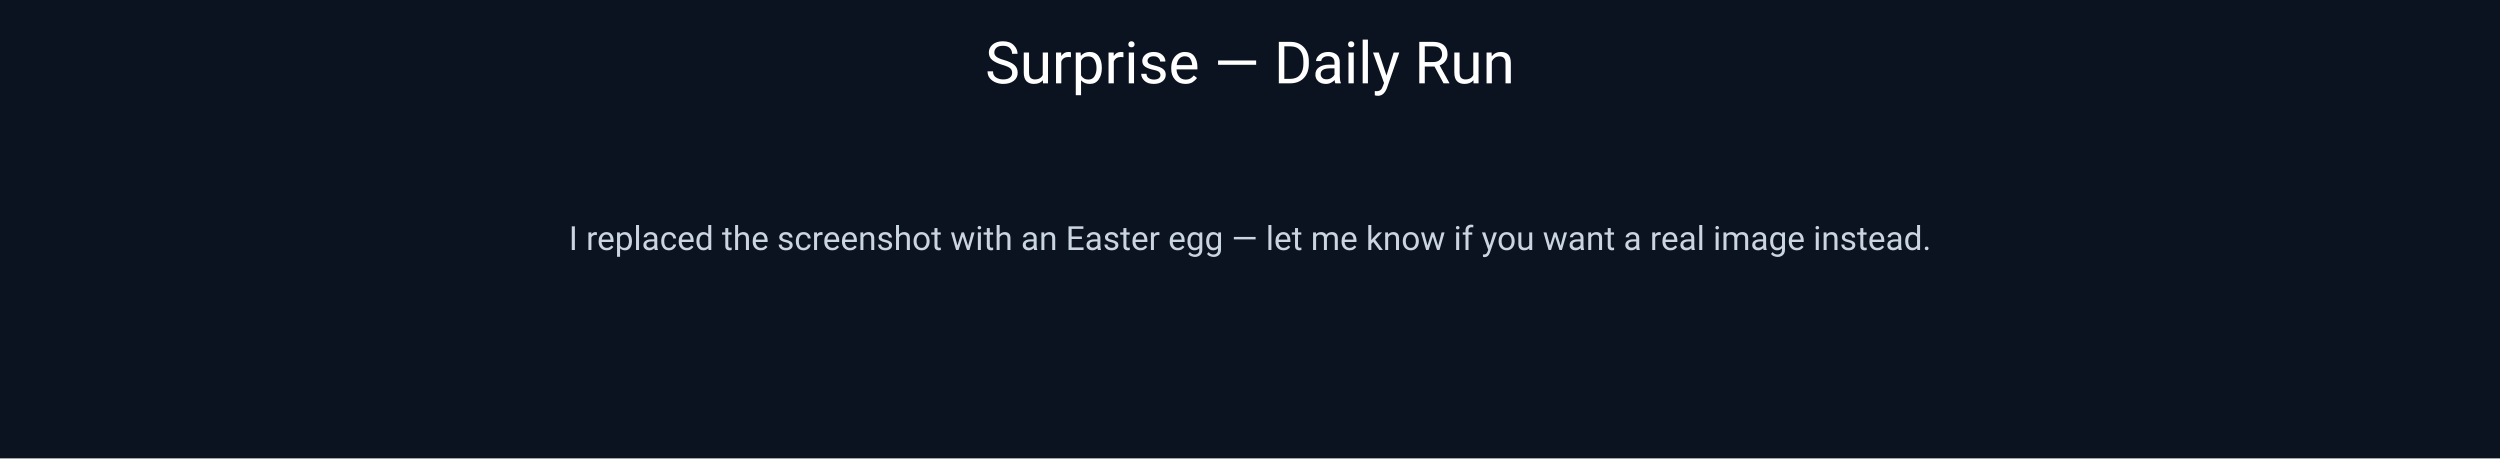
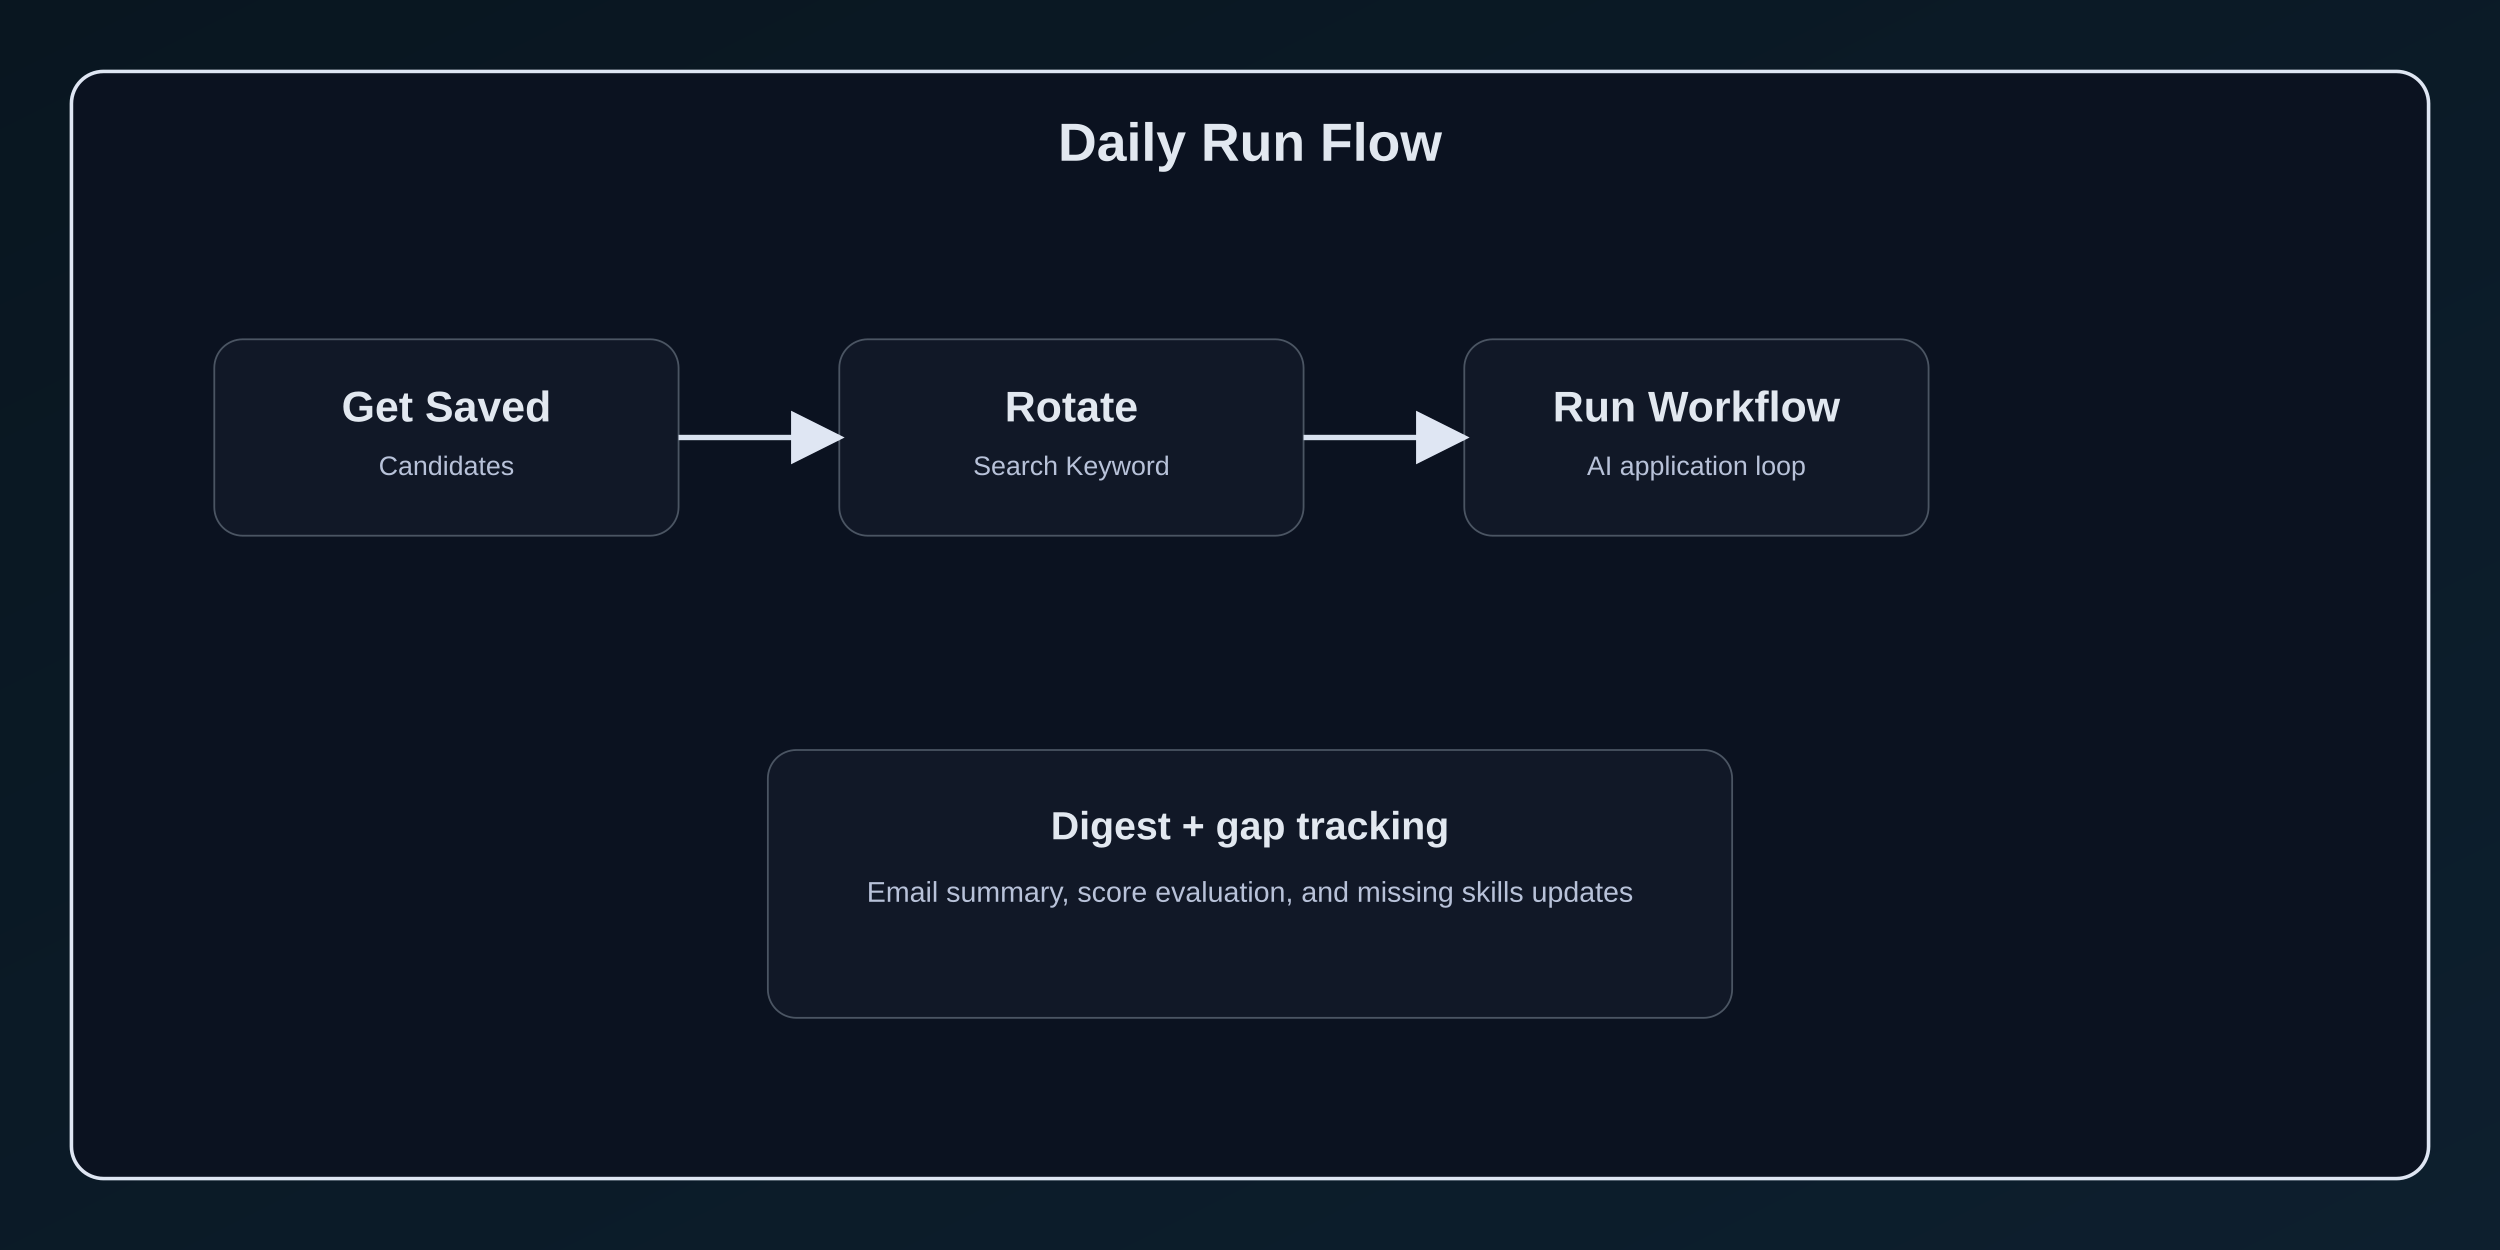
- <svg xmlns="http://www.w3.org/2000/svg" width="1200" height="220">
-   <rect width="100%" height="100%" fill="#0b1220" />
-   <text x="600" y="40" font-family="Segoe UI, Roboto, Arial" font-size="28" fill="#fff" text-anchor="middle">Surprise — Daily Run</text>
-   <text x="600" y="120" font-family="Segoe UI, Roboto, Arial" font-size="16" fill="#cbd5e1" text-anchor="middle">I replaced the screenshot with an Easter egg — let me know if you want a real image instead.</text>
+ <svg xmlns="http://www.w3.org/2000/svg" width="1400" height="700" viewBox="0 0 1400 700">
+   <defs>
+     <linearGradient id="bg2" x1="0" x2="1" y1="0" y2="1">
+       <stop offset="0%" stop-color="#091620" />
+       <stop offset="100%" stop-color="#0d1f2e" />
+     </linearGradient>
+   </defs>
+   <rect width="1400" height="700" fill="url(#bg2)" />
+   <rect x="40" y="40" width="1320" height="620" rx="18" fill="#0b1220" stroke="#dfe6f3" stroke-width="2" />
+   <g font-family="Segoe UI, Arial, sans-serif" fill="#e2e8f0">
+     <text x="700" y="90" text-anchor="middle" font-size="30" font-weight="700">Daily Run Flow</text>
+     <rect x="120" y="190" width="260" height="110" rx="16" fill="#111827" stroke="#4b5563" />
+     <text x="250" y="236" text-anchor="middle" font-size="24" font-weight="700">Get Saved</text>
+     <text x="250" y="266" text-anchor="middle" font-size="15" fill="#b8c2d9">Candidates</text>
+     <rect x="470" y="190" width="260" height="110" rx="16" fill="#111827" stroke="#4b5563" />
+     <text x="600" y="236" text-anchor="middle" font-size="24" font-weight="700">Rotate</text>
+     <text x="600" y="266" text-anchor="middle" font-size="15" fill="#b8c2d9">Search Keyword</text>
+     <rect x="820" y="190" width="260" height="110" rx="16" fill="#111827" stroke="#4b5563" />
+     <text x="950" y="236" text-anchor="middle" font-size="24" font-weight="700">Run Workflow</text>
+     <text x="950" y="266" text-anchor="middle" font-size="15" fill="#b8c2d9">AI application loop</text>
+     <path d="M380 245 H470" stroke="#d9e2f0" stroke-width="3" fill="none" marker-end="url(#arrow)" />
+     <path d="M730 245 H820" stroke="#d9e2f0" stroke-width="3" fill="none" marker-end="url(#arrow)" />
+     <rect x="430" y="420" width="540" height="150" rx="16" fill="#111827" stroke="#4b5563" />
+     <text x="700" y="470" text-anchor="middle" font-size="22" font-weight="700">Digest + gap tracking</text>
+     <text x="700" y="505" text-anchor="middle" font-size="16" fill="#b8c2d9">Email summary, score evaluation, and missing skills updates</text>
+   </g>
+   <defs>
+     <marker id="arrow" markerWidth="10" markerHeight="10" refX="9" refY="5" orient="auto">
+       <path d="M0,0 L10,5 L0,10 z" fill="#dfe6f3" />
+     </marker>
+   </defs>
</svg>
